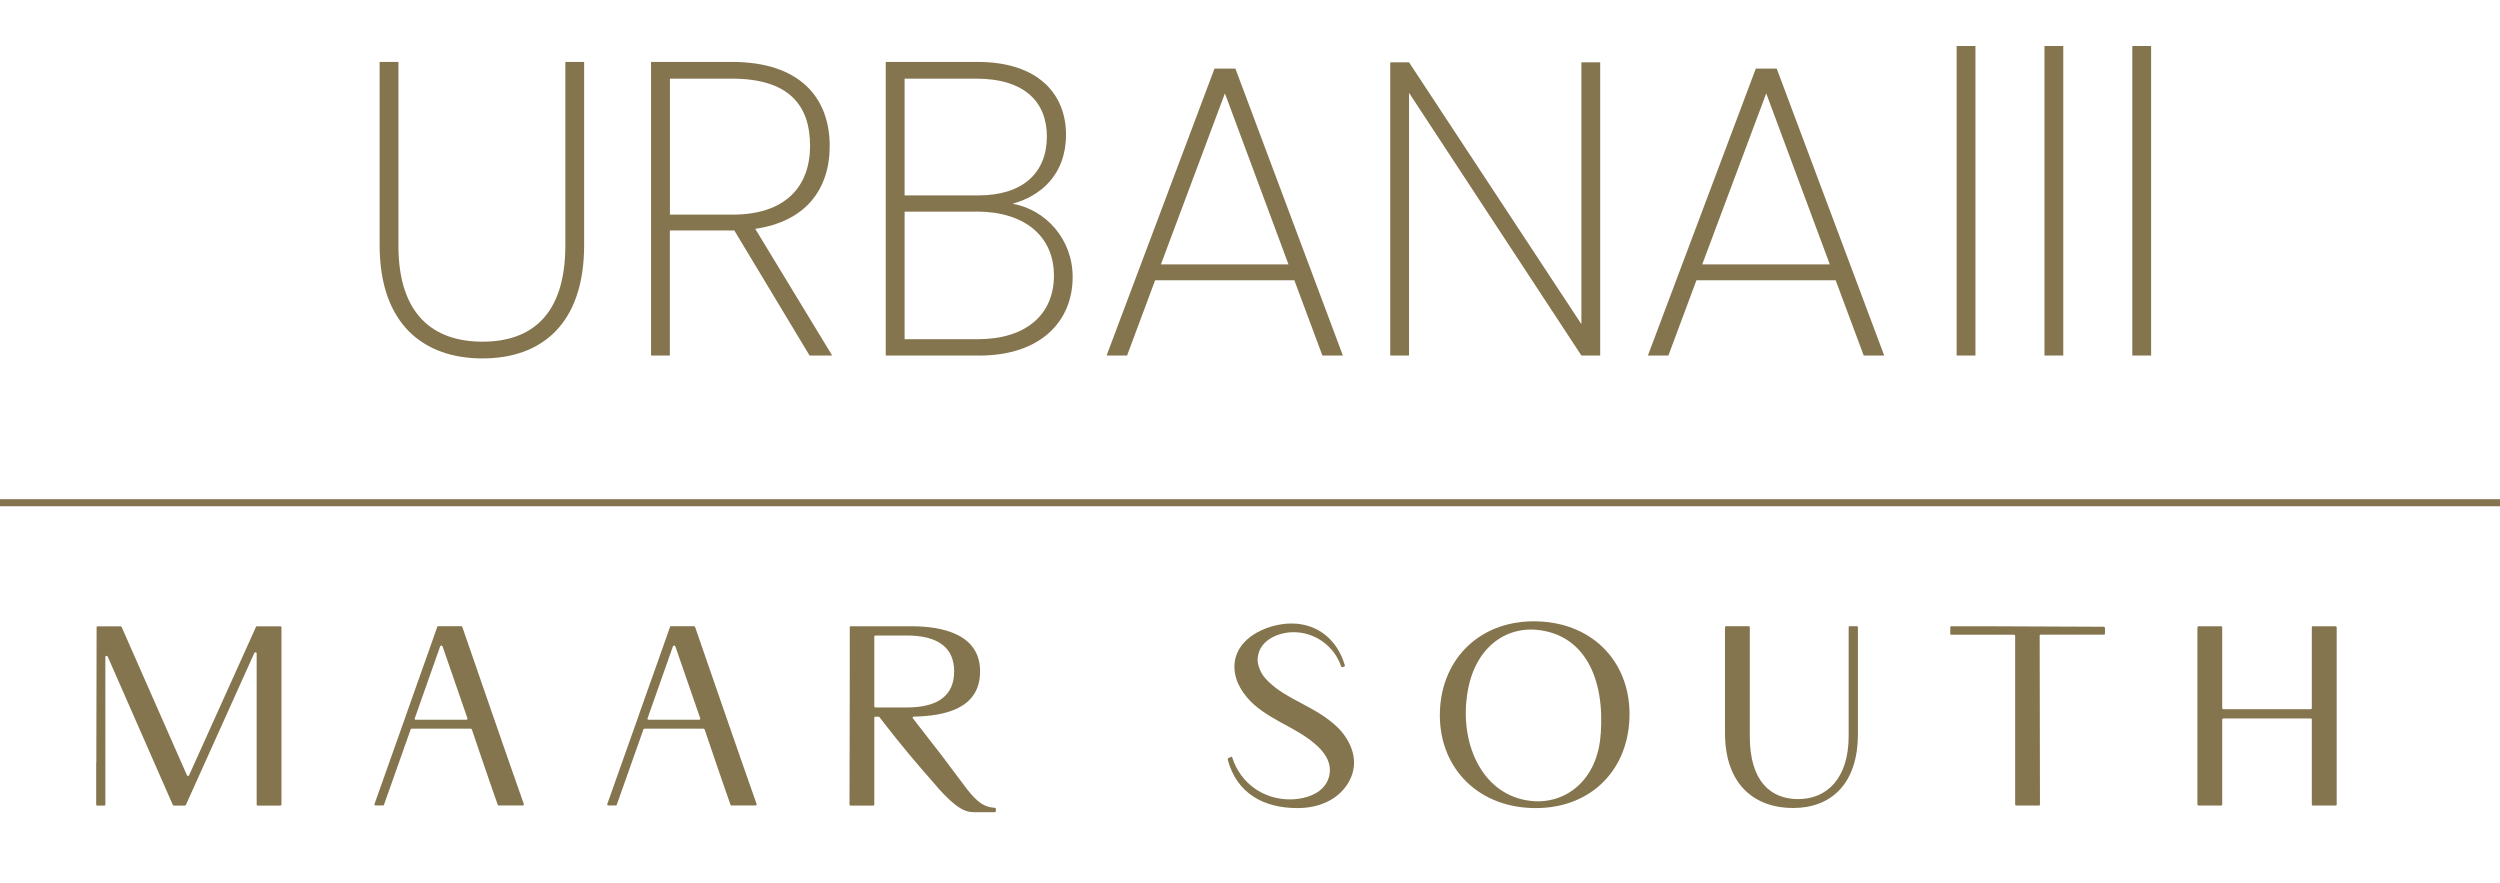
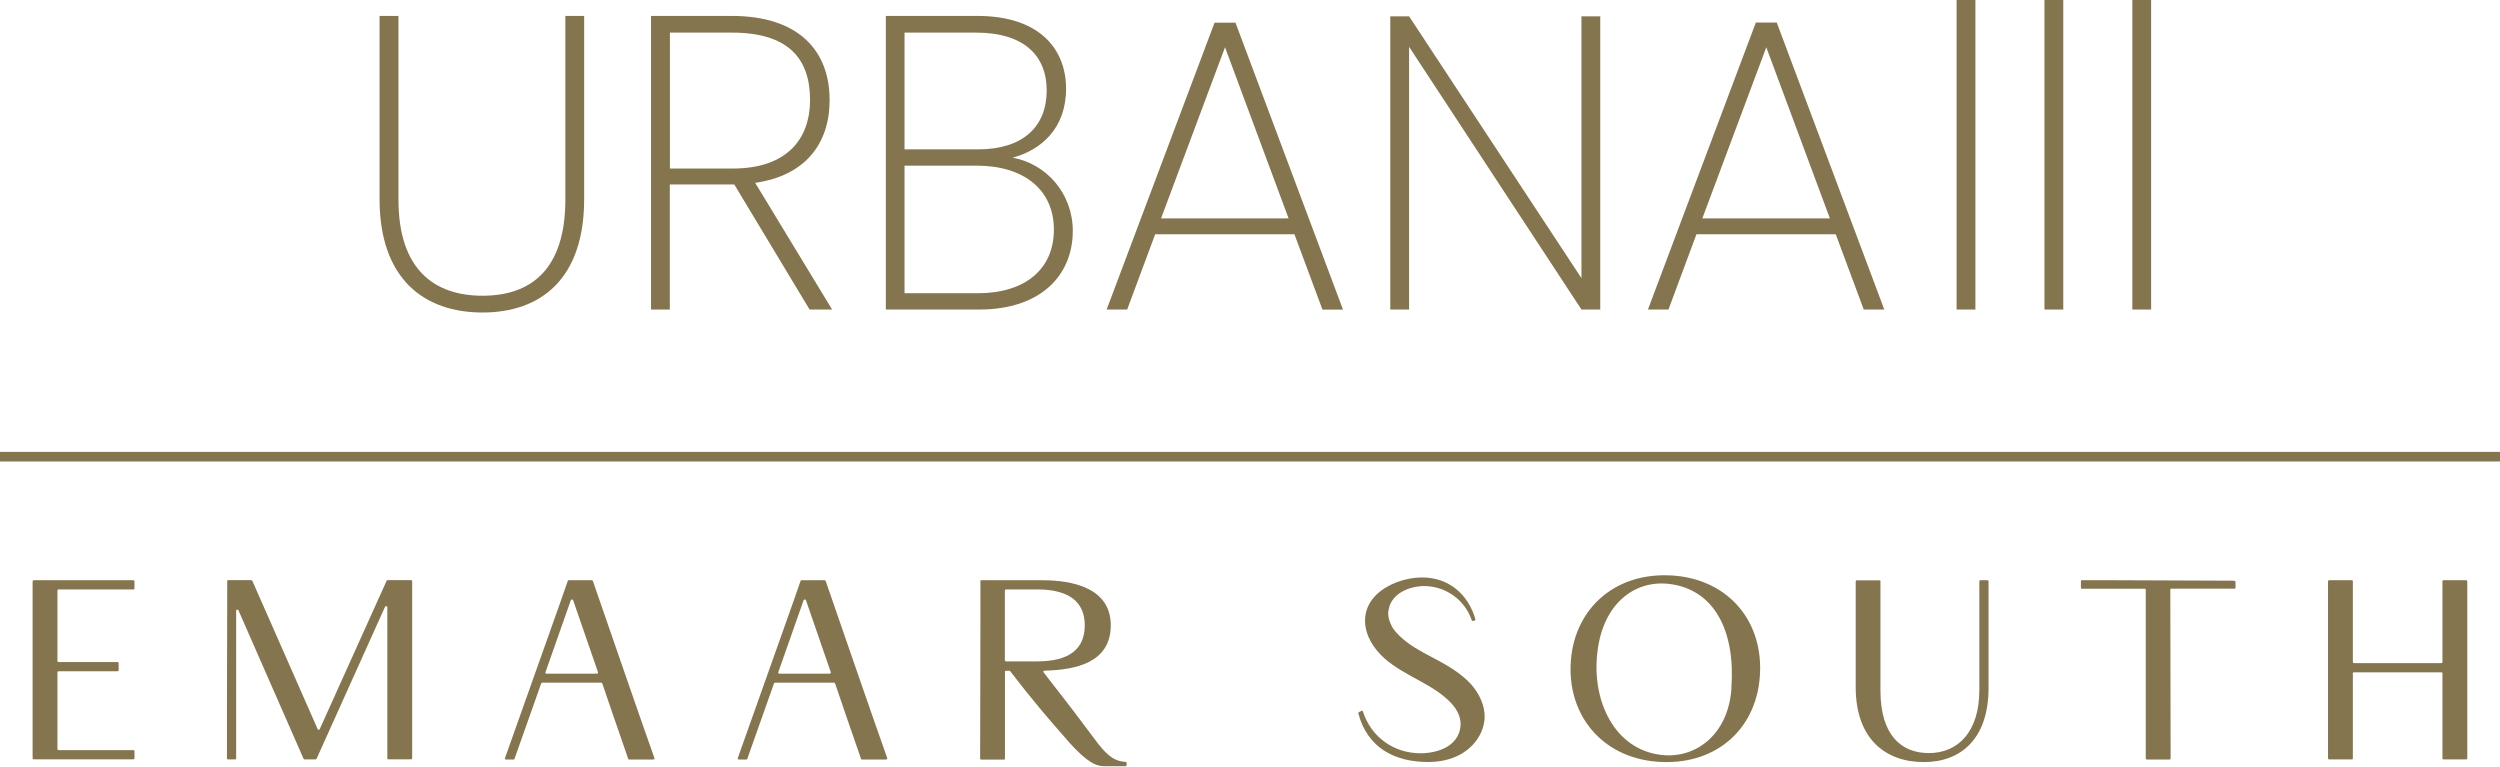
- <svg xmlns="http://www.w3.org/2000/svg" id="Capa_1" data-name="Capa 1" viewBox="0 0 353.77 124.82">
+ <svg xmlns="http://www.w3.org/2000/svg" id="Capa_1" data-name="Capa 1" viewBox="0 0 260.63 79.87">
  <defs>
    <style>
      .cls-1 {
        fill: #85754e;
      }

      .cls-2 {
        fill: none;
        stroke: #85754e;
        stroke-miterlimit: 10;
      }
    </style>
  </defs>
  <g>
-     <path class="cls-1" d="M53.72,8.76h2.66v25.98c0,9.88,5.03,13.61,11.9,13.61s11.72-3.73,11.72-13.61V8.76h2.66v25.92c0,11.25-6.1,16.04-14.38,16.04s-14.56-4.79-14.56-16.04V8.76Z" />
-     <path class="cls-1" d="M103.56,8.76c9.59,0,13.85,5.03,13.85,11.9,0,6.21-3.49,10.71-10.54,11.72l10.89,17.93h-3.2l-10.65-17.7h-9.12v17.7h-2.66V8.76h11.42Zm0,2.37h-8.76V30.37h8.88c7.63,0,10.95-4.14,10.95-9.71,0-5.86-3.08-9.53-11.07-9.53Z" />
-     <path class="cls-1" d="M138.54,50.31h-13.2V8.76h12.96c8.7,0,12.55,4.62,12.55,10.3s-3.61,8.7-7.58,9.77c4.73,.83,8.52,5.03,8.52,10.36,0,6.21-4.44,11.13-13.26,11.13Zm-.41-39.18h-10.12V27.65h10.42c6.33,0,9.71-3.2,9.71-8.35,0-4.79-3.08-8.17-10-8.17Zm.06,18.82h-10.18v18.05h10.36c6.75,0,10.77-3.43,10.77-9s-4.14-9.06-10.95-9.06Z" />
-     <path class="cls-1" d="M183.17,39.66h-19.71l-3.97,10.65h-2.9l15.27-40.6h2.96l15.21,40.6h-2.9l-3.97-10.65Zm-9.83-26.46l-9.06,24.21h18.05l-9-24.21Z" />
-     <path class="cls-1" d="M226.44,8.82V50.31h-2.66l-24.39-37.17V50.31h-2.66V8.82h2.66l24.39,37.05V8.82h2.66Z" />
-     <path class="cls-1" d="M259.77,39.66h-19.71l-3.97,10.65h-2.9l15.27-40.6h2.96l15.21,40.6h-2.9l-3.97-10.65Zm-9.83-26.46l-9.06,24.21h18.05l-9-24.21Z" />
-     <path class="cls-1" d="M276.88,6.51h2.66V50.31h-2.66V6.51Z" />
-     <path class="cls-1" d="M289.31,6.51h2.66V50.31h-2.66V6.51Z" />
-     <path class="cls-1" d="M301.74,6.51h2.66V50.31h-2.66V6.51Z" />
+     <path class="cls-1" d="M39.58,1.66h1.96V20.8c0,7.28,3.71,10.03,8.77,10.03s8.63-2.75,8.63-10.03V1.66h1.96V20.76c0,8.29-4.49,11.82-10.6,11.82s-10.73-3.53-10.73-11.82V1.66Z" />
+     <path class="cls-1" d="M76.29,1.66c7.06,0,10.2,3.71,10.2,8.77,0,4.58-2.57,7.89-7.76,8.63l8.02,13.21h-2.35l-7.85-13.04h-6.72v13.04h-1.96V1.66h8.42Zm0,1.74h-6.45v14.17h6.54c5.63,0,8.07-3.05,8.07-7.15,0-4.32-2.27-7.02-8.15-7.02Z" />
+     <path class="cls-1" d="M102.07,32.27h-9.72V1.66h9.55c6.41,0,9.24,3.4,9.24,7.59s-2.66,6.41-5.58,7.19c3.49,.61,6.28,3.71,6.28,7.63,0,4.58-3.27,8.2-9.77,8.2Zm-.31-28.87h-7.46V15.57h7.67c4.67,0,7.15-2.36,7.15-6.15,0-3.53-2.27-6.02-7.37-6.02Zm.04,13.87h-7.5v13.3h7.63c4.97,0,7.94-2.53,7.94-6.63s-3.05-6.67-8.07-6.67Z" />
+     <path class="cls-1" d="M134.95,24.42h-14.52l-2.92,7.85h-2.14L126.62,2.36h2.18l11.21,29.92h-2.14l-2.92-7.85Zm-7.24-19.49l-6.67,17.84h13.3l-6.63-17.84Z" />
+     <path class="cls-1" d="M166.83,1.7v30.57h-1.96l-17.97-27.39v27.39h-1.96V1.7h1.96l17.97,27.3V1.7h1.96Z" />
+     <path class="cls-1" d="M191.38,24.42h-14.52l-2.92,7.85h-2.14l11.25-29.92h2.18l11.21,29.92h-2.14l-2.92-7.85Zm-7.24-19.49l-6.67,17.84h13.3l-6.63-17.84Z" />
+     <path class="cls-1" d="M203.98,0h1.96V32.27h-1.96V0Z" />
+     <path class="cls-1" d="M213.14,0h1.96V32.27h-1.96V0Z" />
+     <path class="cls-1" d="M222.3,0h1.96V32.27h-1.96V0Z" />
  </g>
-   <line class="cls-2" y1="71.14" x2="353.77" y2="71.14" />
+   <line class="cls-2" y1="47.61" x2="260.63" y2="47.61" />
  <g>
-     <path class="cls-1" d="M13.63,107.9c0-5.25,.04-14.89,.04-19.13,0-.11,.04-.14,.15-.14h3.26s.11,.04,.14,.11l9.24,20.98c.04,.11,.25,.11,.29,0l9.46-20.98c0-.07,.04-.11,.14-.11h3.3c.11,0,.18,.07,.18,.18v25.01c0,.11-.07,.18-.18,.18h-3.19c-.11,0-.14-.07-.14-.18v-21.35c0-.18-.22-.22-.33-.07l-9.68,21.49c-.04,.07-.11,.11-.15,.11h-1.56c-.07,0-.11-.04-.15-.11l-9.21-20.98c-.11-.18-.33-.11-.33,.04v20.87c0,.11-.04,.18-.14,.18h-.98c-.11,0-.18-.07-.18-.18v-5.91Z" />
-     <path class="cls-1" d="M57.48,101.12c1.01-2.9,2.1-5.87,3.23-9.1l1.16-3.3c0-.07,.04-.11,.15-.11h3.22c.07,0,.15,.04,.18,.11l4.06,11.74c1.85,5.33,3.77,10.87,4.64,13.3,.04,.14-.04,.22-.14,.22h-3.41c-.11,0-.14-.04-.14-.11-1.16-3.26-3.37-9.79-3.66-10.65-.04-.07-.11-.11-.18-.11h-8.3c-.11,0-.14,.04-.18,.11l-3.77,10.65c0,.07-.04,.11-.14,.11h-1.05c-.15,0-.18-.07-.15-.22l4.49-12.65Zm8.52,.73c.11,0,.18-.07,.14-.22l-3.52-10.18c-.11-.14-.22-.14-.33,0l-3.59,10.18c-.04,.14,0,.22,.14,.22h7.14Z" />
-     <path class="cls-1" d="M90.42,101.12c1.01-2.9,2.1-5.87,3.23-9.1l1.16-3.3c0-.07,.04-.11,.15-.11h3.22c.07,0,.15,.04,.18,.11l4.06,11.74c1.85,5.33,3.77,10.87,4.64,13.3,.04,.14-.04,.22-.14,.22h-3.41c-.11,0-.14-.04-.14-.11-1.16-3.26-3.37-9.79-3.66-10.65-.04-.07-.11-.11-.18-.11h-8.3c-.11,0-.14,.04-.18,.11l-3.77,10.65c0,.07-.04,.11-.14,.11h-1.05c-.15,0-.18-.07-.15-.22l4.49-12.65Zm8.52,.73c.11,0,.18-.07,.14-.22l-3.52-10.18c-.11-.14-.22-.14-.33,0l-3.59,10.18c-.04,.14,0,.22,.14,.22h7.14Z" />
-     <path class="cls-1" d="M120.24,88.8c0-.11,.04-.18,.15-.18h8.59c4.24,0,9.71,1.05,9.71,6.38s-5.04,6.31-9.39,6.41c-.15,0-.22,.15-.11,.25l4.02,5.18,3.62,4.82c1.56,1.99,2.5,2.54,3.91,2.65,.11,0,.18,.04,.18,.15v.29c0,.11-.07,.18-.18,.18h-2.5c-1.09,0-1.85,.04-3.7-1.59-.58-.54-1.41-1.34-2.46-2.61-2.14-2.43-4.42-5.07-7.68-9.31h-.54c-.11,0-.14,.04-.14,.15v12.25c0,.11-.04,.18-.14,.18h-3.19c-.11,0-.18-.07-.18-.18,0-3.59,.04-12.25,.04-19.03v-5.98Zm3.48,11.13c0,.11,.07,.18,.18,.18h4.42c4.53,0,6.7-1.78,6.7-5.11s-2.25-5.07-6.7-5.07h-4.42c-.11,0-.18,.07-.18,.18v9.82Z" />
-     <path class="cls-1" d="M174.16,107.1c.11-.04,.18,0,.22,.11,1.16,3.62,4.38,5.91,8.15,5.91,1.59,0,3.51-.44,4.64-1.63,.83-.83,1.2-2.1,.94-3.26-.25-1.12-1.02-2.07-1.88-2.83-1.49-1.34-3.3-2.25-5.07-3.22-1.74-.98-3.52-2.03-4.78-3.59-1.3-1.56-2.07-3.55-1.52-5.58,.87-3.15,4.86-4.78,7.9-4.78,3.77,0,6.52,2.39,7.54,5.91,.04,.11,0,.15-.07,.18l-.22,.07c-.11,.04-.18,0-.22-.07-.98-2.9-3.7-4.86-6.74-4.86-1.99,0-4.53,.98-5,3.19-.25,.91,.07,1.88,.54,2.72,.54,.83,1.23,1.41,1.96,1.99,1.49,1.12,3.12,1.88,4.71,2.75,1.59,.87,3.12,1.85,4.38,3.19,1.2,1.34,2.07,3.08,1.96,4.93-.14,2.17-1.59,4.06-3.48,5.07-1.41,.76-2.97,1.05-4.53,1.05-4.78,0-8.59-2.07-9.86-6.88,0-.11,.04-.18,.11-.18,.11-.11,.22-.07,.33-.18Z" />
-     <path class="cls-1" d="M217.68,87.93c7.94,.29,13.19,6.02,12.9,13.73-.29,7.68-5.87,12.97-13.88,12.68-7.97-.29-13.23-6.09-12.94-13.73,.29-7.54,5.83-12.97,13.92-12.68Zm8.84,15.91c.58-7.97-2.36-14.03-8.99-14.71-4.93-.47-9.21,3.01-9.97,9.6-.87,6.85,2.36,13.84,9.02,14.6,4.89,.58,9.53-2.9,9.93-9.49Z" />
-     <path class="cls-1" d="M247.47,88.62c.11,0,.14,.07,.14,.18v15.4c0,6.38,2.97,8.88,6.85,8.88,4.09,0,7.14-2.97,7.14-8.92v-15.37c0-.11,.04-.18,.15-.18h.98c.11,0,.18,.07,.18,.18v15.08c0,7.1-3.84,10.47-9.17,10.47s-9.64-3.19-9.64-10.62v-14.93c0-.11,.07-.18,.18-.18h3.19Z" />
-     <path class="cls-1" d="M275.98,88.8c0-.11,.04-.18,.15-.18h4.71c3.91,0,13.63,.07,16.85,.07,.11,.04,.18,.11,.18,.18v.8c0,.11-.07,.14-.18,.14h-8.88c-.11,0-.18,.04-.18,.15,0,4.82,.04,17.94,.04,23.63v.22c0,.11-.04,.18-.14,.18h-3.19c-.11,0-.18-.07-.18-.18v-23.81c0-.11-.04-.18-.15-.18h-8.88c-.11,0-.15-.04-.15-.14v-.87Z" />
-     <path class="cls-1" d="M310.95,88.8c0-.11,.07-.18,.18-.18h3.19c.11,0,.14,.07,.14,.18v11.38c0,.11,.07,.18,.18,.18h12.32c.11,0,.18-.07,.18-.18v-11.38c0-.11,.04-.18,.15-.18h3.19c.11,0,.18,.07,.18,.18v25.01c0,.11-.07,.18-.18,.18h-3.19c-.11,0-.15-.07-.15-.18v-12c0-.11-.07-.14-.18-.14h-12.32c-.11,0-.18,.04-.18,.14v12c0,.11-.04,.18-.14,.18h-3.19c-.11,0-.18-.07-.18-.18v-25.01Z" />
+     <path class="cls-1" d="M3.4,60.62c0-.08,.05-.13,.13-.13H13.89c.08,0,.13,.05,.13,.13v.72c0,.08-.05,.11-.13,.11H6.1c-.08,0-.11,.05-.11,.13v7.31c0,.08,.03,.13,.11,.13h6.14c.08,0,.13,.03,.13,.11v.72c0,.08-.05,.13-.13,.13H6.12c-.08,0-.13,.03-.13,.11v7.98c0,.08,.05,.13,.13,.13h7.77c.08,0,.13,.03,.13,.11v.72c0,.08-.05,.13-.13,.13H3.53c-.08,0-.13-.05-.13-.13v-18.42Z" />
+     <path class="cls-1" d="M23.66,74.69c0-3.87,.03-10.97,.03-14.1,0-.08,.03-.11,.11-.11h2.4s.08,.03,.11,.08l6.81,15.46c.03,.08,.19,.08,.21,0l6.97-15.46c0-.05,.03-.08,.11-.08h2.43c.08,0,.13,.05,.13,.13v18.42c0,.08-.05,.13-.13,.13h-2.35c-.08,0-.11-.05-.11-.13v-15.72c0-.13-.16-.16-.24-.05l-7.13,15.83c-.03,.05-.08,.08-.11,.08h-1.15c-.05,0-.08-.03-.11-.08l-6.78-15.46c-.08-.13-.24-.08-.24,.03v15.38c0,.08-.03,.13-.11,.13h-.72c-.08,0-.13-.05-.13-.13v-4.35Z" />
+     <path class="cls-1" d="M55.96,69.7c.75-2.14,1.55-4.32,2.38-6.7l.85-2.43c0-.05,.03-.08,.11-.08h2.38c.05,0,.11,.03,.13,.08l2.99,8.65c1.36,3.92,2.78,8.01,3.42,9.8,.03,.11-.03,.16-.11,.16h-2.51c-.08,0-.11-.03-.11-.08-.85-2.4-2.48-7.21-2.7-7.85-.03-.05-.08-.08-.13-.08h-6.11c-.08,0-.11,.03-.13,.08l-2.78,7.85c0,.05-.03,.08-.11,.08h-.77c-.11,0-.13-.05-.11-.16l3.31-9.32Zm6.27,.53c.08,0,.13-.05,.11-.16l-2.59-7.5c-.08-.11-.16-.11-.24,0l-2.64,7.5c-.03,.11,0,.16,.11,.16h5.26Z" />
+     <path class="cls-1" d="M80.23,69.7c.75-2.14,1.55-4.32,2.38-6.7l.85-2.43c0-.05,.03-.08,.11-.08h2.38c.05,0,.11,.03,.13,.08l2.99,8.65c1.36,3.92,2.78,8.01,3.42,9.8,.03,.11-.03,.16-.11,.16h-2.51c-.08,0-.11-.03-.11-.08-.85-2.4-2.48-7.21-2.7-7.85-.03-.05-.08-.08-.13-.08h-6.11c-.08,0-.11,.03-.13,.08l-2.78,7.85c0,.05-.03,.08-.11,.08h-.77c-.11,0-.13-.05-.11-.16l3.31-9.32Zm6.27,.53c.08,0,.13-.05,.11-.16l-2.59-7.5c-.08-.11-.16-.11-.24,0l-2.64,7.5c-.03,.11,0,.16,.11,.16h5.26Z" />
+     <path class="cls-1" d="M102.2,60.62c0-.08,.03-.13,.11-.13h6.33c3.12,0,7.16,.77,7.16,4.7s-3.71,4.65-6.91,4.73c-.11,0-.16,.11-.08,.19l2.96,3.82,2.67,3.55c1.15,1.47,1.84,1.87,2.88,1.95,.08,0,.13,.03,.13,.11v.21c0,.08-.05,.13-.13,.13h-1.84c-.8,0-1.36,.03-2.72-1.17-.43-.4-1.04-.99-1.82-1.92-1.58-1.79-3.26-3.74-5.66-6.86h-.4c-.08,0-.11,.03-.11,.11v9.02c0,.08-.03,.13-.11,.13h-2.35c-.08,0-.13-.05-.13-.13,0-2.64,.03-9.02,.03-14.02v-4.41Zm2.56,8.2c0,.08,.05,.13,.13,.13h3.26c3.34,0,4.94-1.31,4.94-3.76s-1.66-3.74-4.94-3.74h-3.26c-.08,0-.13,.05-.13,.13v7.23Z" />
+     <path class="cls-1" d="M141.93,74.1c.08-.03,.13,0,.16,.08,.85,2.67,3.23,4.35,6.01,4.35,1.17,0,2.59-.32,3.42-1.2,.61-.61,.88-1.55,.69-2.4-.19-.83-.75-1.52-1.39-2.08-1.09-.99-2.43-1.65-3.74-2.38-1.28-.72-2.59-1.49-3.52-2.64-.96-1.15-1.52-2.62-1.12-4.11,.64-2.32,3.58-3.52,5.82-3.52,2.78,0,4.81,1.76,5.55,4.35,.03,.08,0,.11-.05,.13l-.16,.05c-.08,.03-.13,0-.16-.05-.72-2.14-2.72-3.58-4.97-3.58-1.47,0-3.34,.72-3.68,2.35-.19,.67,.05,1.39,.4,2,.4,.61,.91,1.04,1.44,1.47,1.09,.83,2.3,1.39,3.47,2.03,1.17,.64,2.3,1.36,3.23,2.35,.88,.99,1.52,2.27,1.44,3.63-.11,1.6-1.17,2.99-2.56,3.74-1.04,.56-2.19,.77-3.34,.77-3.52,0-6.33-1.52-7.26-5.07,0-.08,.03-.13,.08-.13,.08-.08,.16-.05,.24-.13Z" />
+     <path class="cls-1" d="M173.99,59.98c5.85,.21,9.72,4.43,9.5,10.12-.21,5.66-4.32,9.56-10.22,9.34-5.87-.21-9.74-4.49-9.53-10.12,.21-5.55,4.3-9.56,10.25-9.34Zm6.51,11.72c.43-5.87-1.74-10.33-6.62-10.84-3.63-.35-6.78,2.22-7.34,7.08-.64,5.05,1.74,10.2,6.65,10.76,3.6,.43,7.02-2.14,7.32-6.99Z" />
+     <path class="cls-1" d="M195.93,60.49c.08,0,.11,.05,.11,.13v11.35c0,4.7,2.19,6.54,5.05,6.54,3.02,0,5.26-2.19,5.26-6.57v-11.32c0-.08,.03-.13,.11-.13h.72c.08,0,.13,.05,.13,.13v11.11c0,5.23-2.83,7.72-6.75,7.72s-7.1-2.35-7.1-7.82v-11c0-.08,.05-.13,.13-.13h2.35Z" />
+     <path class="cls-1" d="M216.94,60.62c0-.08,.03-.13,.11-.13h3.47c2.88,0,10.04,.05,12.41,.05,.08,.03,.13,.08,.13,.13v.59c0,.08-.05,.11-.13,.11h-6.54c-.08,0-.13,.03-.13,.11,0,3.55,.03,13.21,.03,17.41v.16c0,.08-.03,.13-.11,.13h-2.35c-.08,0-.13-.05-.13-.13v-17.54c0-.08-.03-.13-.11-.13h-6.54c-.08,0-.11-.03-.11-.11v-.64Z" />
+     <path class="cls-1" d="M242.7,60.62c0-.08,.05-.13,.13-.13h2.35c.08,0,.11,.05,.11,.13v8.38c0,.08,.05,.13,.13,.13h9.08c.08,0,.13-.05,.13-.13v-8.38c0-.08,.03-.13,.11-.13h2.35c.08,0,.13,.05,.13,.13v18.42c0,.08-.05,.13-.13,.13h-2.35c-.08,0-.11-.05-.11-.13v-8.84c0-.08-.05-.11-.13-.11h-9.08c-.08,0-.13,.03-.13,.11v8.84c0,.08-.03,.13-.11,.13h-2.35c-.08,0-.13-.05-.13-.13v-18.42Z" />
  </g>
</svg>
